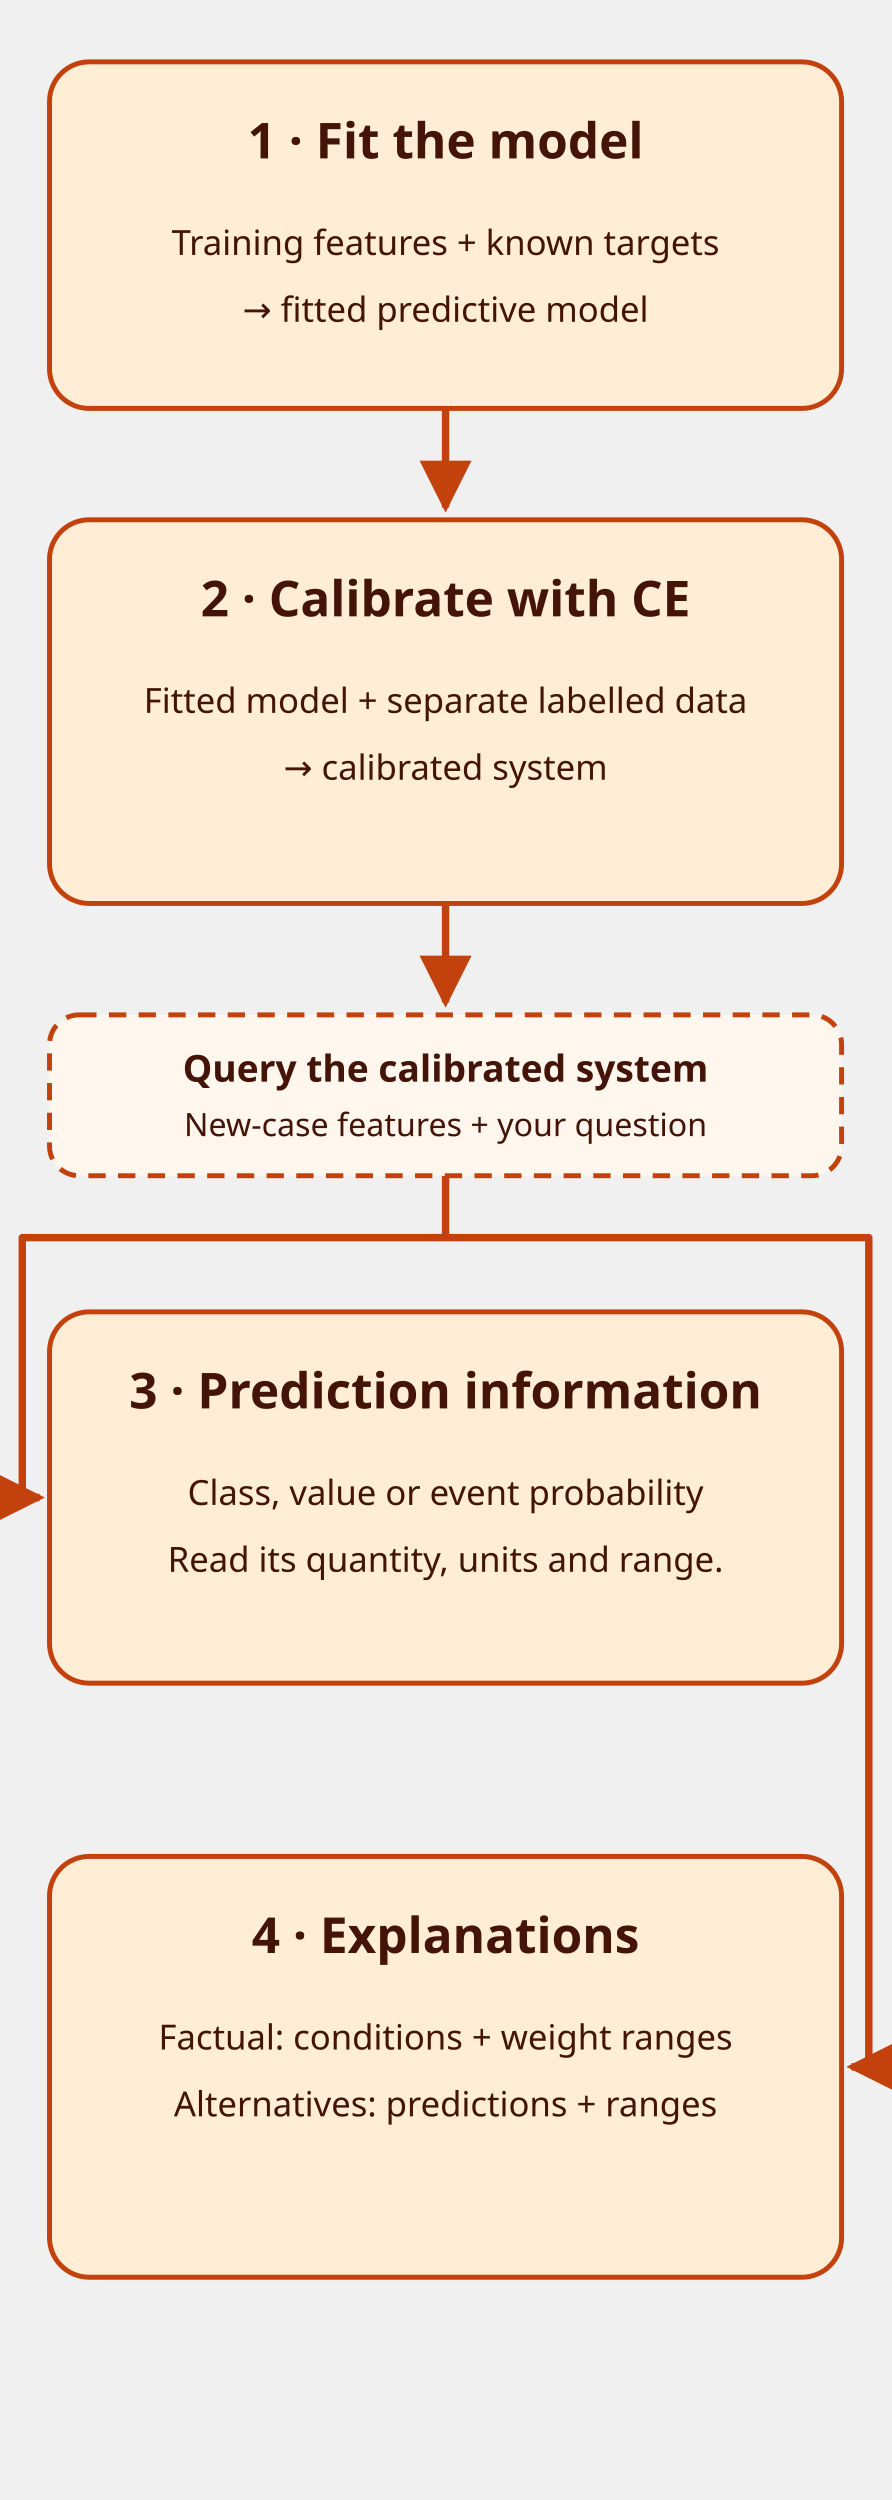
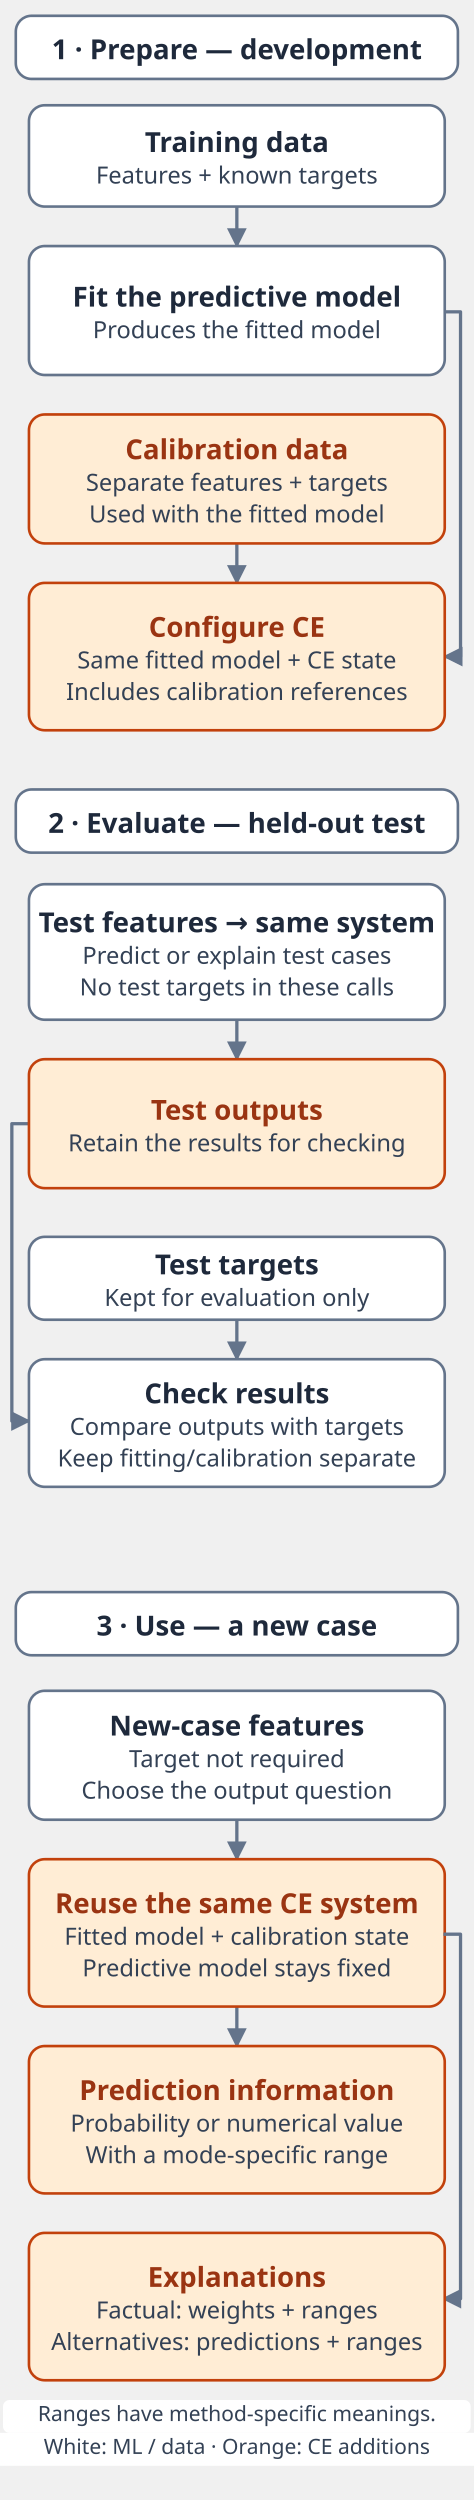
- <svg xmlns="http://www.w3.org/2000/svg" viewBox="0 0 360 1010" role="img" aria-labelledby="title desc">
+ <svg xmlns="http://www.w3.org/2000/svg" viewBox="0 0 360 1900" role="img" aria-labelledby="title desc">
  <defs>
-     <marker id="arrow" viewBox="0 0 10 10" refX="9" refY="5" markerWidth="7" markerHeight="7" orient="auto">
-       <path d="M0 0L10 5L0 10Z" fill="#c2410c" />
+     <marker id="arrow" viewBox="0 0 10 10" refX="9" refY="5" markerWidth="6" markerHeight="6" orient="auto">
+       <path d="M0 0L10 5L0 10Z" fill="#64748b" />
    </marker>
  </defs>
-   <path d="M180 165V205" fill="none" stroke="#c2410c" stroke-width="3" stroke-linejoin="round" marker-end="url(#arrow)" />
-   <path d="M180 365V405" fill="none" stroke="#c2410c" stroke-width="3" stroke-linejoin="round" marker-end="url(#arrow)" />
-   <path d="M180 475V500H9V605H16" fill="none" stroke="#c2410c" stroke-width="3" stroke-linejoin="round" marker-end="url(#arrow)" />
-   <path d="M180 500H351V835H344" fill="none" stroke="#c2410c" stroke-width="3" stroke-linejoin="round" marker-end="url(#arrow)" />
-   <rect x="20" y="25" width="320" height="140" rx="16" fill="#ffedd5" stroke="#c2410c" stroke-width="2" />
-   <text x="180.0" y="64" text-anchor="middle" font-family="sans-serif" font-size="20" font-weight="bold" fill="#431407">1 · Fit the model</text>
-   <text x="180.0" y="103" text-anchor="middle" font-family="sans-serif" font-size="14" font-weight="normal" fill="#431407">Training features + known targets</text>
-   <text x="180.0" y="130" text-anchor="middle" font-family="sans-serif" font-size="14" font-weight="normal" fill="#431407">→ fitted predictive model</text>
-   <rect x="20" y="210" width="320" height="155" rx="16" fill="#ffedd5" stroke="#c2410c" stroke-width="2" />
-   <text x="180.0" y="249" text-anchor="middle" font-family="sans-serif" font-size="20" font-weight="bold" fill="#431407">2 · Calibrate with CE</text>
-   <text x="180.0" y="288" text-anchor="middle" font-family="sans-serif" font-size="14" font-weight="normal" fill="#431407">Fitted model + separate labelled data</text>
-   <text x="180.0" y="315" text-anchor="middle" font-family="sans-serif" font-size="14" font-weight="normal" fill="#431407">→ calibrated system</text>
-   <rect x="20" y="530" width="320" height="150" rx="16" fill="#ffedd5" stroke="#c2410c" stroke-width="2" />
-   <text x="180.0" y="569" text-anchor="middle" font-family="sans-serif" font-size="20" font-weight="bold" fill="#431407">3 · Prediction information</text>
-   <text x="180.0" y="608" text-anchor="middle" font-family="sans-serif" font-size="14" font-weight="normal" fill="#431407">Class, value or event probability</text>
-   <text x="180.0" y="635" text-anchor="middle" font-family="sans-serif" font-size="14" font-weight="normal" fill="#431407">Read its quantity, units and range.</text>
-   <rect x="20" y="750" width="320" height="170" rx="16" fill="#ffedd5" stroke="#c2410c" stroke-width="2" />
-   <text x="180.0" y="789" text-anchor="middle" font-family="sans-serif" font-size="20" font-weight="bold" fill="#431407">4 · Explanations</text>
-   <text x="180.0" y="828" text-anchor="middle" font-family="sans-serif" font-size="14" font-weight="normal" fill="#431407">Factual: conditions + weight ranges</text>
-   <text x="180.0" y="855" text-anchor="middle" font-family="sans-serif" font-size="14" font-weight="normal" fill="#431407">Alternatives: predictions + ranges</text>
-   <rect x="20" y="410" width="320" height="65" rx="12" fill="#fff7ed" stroke="#c2410c" stroke-width="2" stroke-dasharray="7 5" />
-   <text x="180.0" y="437" text-anchor="middle" font-family="sans-serif" font-size="15" font-weight="bold" fill="#431407">Query the calibrated system</text>
-   <text x="180.0" y="459" text-anchor="middle" font-family="sans-serif" font-size="13" font-weight="normal" fill="#431407">New-case features + your question</text>
+   <g class="node">
+     <rect x="12" y="12" width="336" height="48" rx="12" fill="#ffffff" stroke="#64748b" stroke-width="2" />
+     <text x="180.0" y="45.0" text-anchor="middle" font-family="sans-serif" font-size="21" font-weight="700" fill="#1e293b">1 · Prepare — development</text>
+   </g>
+   <path d="M180 157V187" fill="none" stroke="#64748b" stroke-width="2.5" stroke-linejoin="round" marker-end="url(#arrow)" />
+   <path d="M180 413V443" fill="none" stroke="#64748b" stroke-width="2.5" stroke-linejoin="round" marker-end="url(#arrow)" />
+   <path d="M180 775V805" fill="none" stroke="#64748b" stroke-width="2.5" stroke-linejoin="round" marker-end="url(#arrow)" />
+   <path d="M180 1383V1413" fill="none" stroke="#64748b" stroke-width="2.5" stroke-linejoin="round" marker-end="url(#arrow)" />
+   <path d="M180 1525V1555" fill="none" stroke="#64748b" stroke-width="2.5" stroke-linejoin="round" marker-end="url(#arrow)" />
+   <path d="M338 237H350V499H338" fill="none" stroke="#64748b" stroke-width="2.5" stroke-linejoin="round" marker-end="url(#arrow)" />
+   <path d="M22 854H9V1080H22" fill="none" stroke="#64748b" stroke-width="2.5" stroke-linejoin="round" marker-end="url(#arrow)" />
+   <g class="node">
+     <rect x="22" y="80" width="316" height="77" rx="12" fill="#ffffff" stroke="#64748b" stroke-width="2" />
+     <text x="180.0" y="115.5" text-anchor="middle" font-family="sans-serif" font-size="21" font-weight="700" fill="#1e293b">Training data</text>
+     <text x="180.0" y="139.5" text-anchor="middle" font-family="sans-serif" font-size="18" font-weight="400" fill="#334155">Features + known targets</text>
+   </g>
+   <g class="node">
+     <rect x="22" y="187" width="316" height="98" rx="12" fill="#ffffff" stroke="#64748b" stroke-width="2" />
+     <text x="180.0" y="233.0" text-anchor="middle" font-family="sans-serif" font-size="21" font-weight="700" fill="#1e293b">Fit the predictive model</text>
+     <text x="180.0" y="257.0" text-anchor="middle" font-family="sans-serif" font-size="18" font-weight="400" fill="#334155">Produces the fitted model</text>
+   </g>
+   <g class="node">
+     <rect x="22" y="315" width="316" height="98" rx="12" fill="#ffedd5" stroke="#c2410c" stroke-width="2" />
+     <text x="180.0" y="349.0" text-anchor="middle" font-family="sans-serif" font-size="21" font-weight="700" fill="#9a3412">Calibration data</text>
+     <text x="180.0" y="373.0" text-anchor="middle" font-family="sans-serif" font-size="18" font-weight="400" fill="#334155">Separate features + targets</text>
+     <text x="180.0" y="397.0" text-anchor="middle" font-family="sans-serif" font-size="18" font-weight="400" fill="#334155">Used with the fitted model</text>
+   </g>
+   <g class="node">
+     <rect x="22" y="443" width="316" height="112" rx="12" fill="#ffedd5" stroke="#c2410c" stroke-width="2" />
+     <text x="180.0" y="484.0" text-anchor="middle" font-family="sans-serif" font-size="21" font-weight="700" fill="#9a3412">Configure CE</text>
+     <text x="180.0" y="508.0" text-anchor="middle" font-family="sans-serif" font-size="18" font-weight="400" fill="#334155">Same fitted model + CE state</text>
+     <text x="180.0" y="532.0" text-anchor="middle" font-family="sans-serif" font-size="18" font-weight="400" fill="#334155">Includes calibration references</text>
+   </g>
+   <g class="node">
+     <rect x="12" y="600" width="336" height="48" rx="12" fill="#ffffff" stroke="#64748b" stroke-width="2" />
+     <text x="180.0" y="633.0" text-anchor="middle" font-family="sans-serif" font-size="21" font-weight="700" fill="#1e293b">2 · Evaluate — held-out test</text>
+   </g>
+   <g class="node">
+     <rect x="22" y="672" width="316" height="103" rx="12" fill="#ffffff" stroke="#64748b" stroke-width="2" />
+     <text x="180.0" y="708.5" text-anchor="middle" font-family="sans-serif" font-size="21" font-weight="700" fill="#1e293b">Test features → same system</text>
+     <text x="180.0" y="732.5" text-anchor="middle" font-family="sans-serif" font-size="18" font-weight="400" fill="#334155">Predict or explain test cases</text>
+     <text x="180.0" y="756.5" text-anchor="middle" font-family="sans-serif" font-size="18" font-weight="400" fill="#334155">No test targets in these calls</text>
+   </g>
+   <g class="node">
+     <rect x="22" y="805" width="316" height="98" rx="12" fill="#ffedd5" stroke="#c2410c" stroke-width="2" />
+     <text x="180.0" y="851.0" text-anchor="middle" font-family="sans-serif" font-size="21" font-weight="700" fill="#9a3412">Test outputs</text>
+     <text x="180.0" y="875.0" text-anchor="middle" font-family="sans-serif" font-size="18" font-weight="400" fill="#334155">Retain the results for checking</text>
+   </g>
+   <g class="node">
+     <rect x="22" y="940" width="316" height="63" rx="12" fill="#ffffff" stroke="#64748b" stroke-width="2" />
+     <text x="180.0" y="968.5" text-anchor="middle" font-family="sans-serif" font-size="21" font-weight="700" fill="#1e293b">Test targets</text>
+     <text x="180.0" y="992.5" text-anchor="middle" font-family="sans-serif" font-size="18" font-weight="400" fill="#334155">Kept for evaluation only</text>
+   </g>
+   <path d="M180 1003V1033" fill="none" stroke="#64748b" stroke-width="2.5" stroke-linejoin="round" marker-end="url(#arrow)" />
+   <g class="node">
+     <rect x="22" y="1033" width="316" height="97" rx="12" fill="#ffffff" stroke="#64748b" stroke-width="2" />
+     <text x="180.0" y="1066.5" text-anchor="middle" font-family="sans-serif" font-size="21" font-weight="700" fill="#1e293b">Check results</text>
+     <text x="180.0" y="1090.5" text-anchor="middle" font-family="sans-serif" font-size="18" font-weight="400" fill="#334155">Compare outputs with targets</text>
+     <text x="180.0" y="1114.5" text-anchor="middle" font-family="sans-serif" font-size="18" font-weight="400" fill="#334155">Keep fitting/calibration separate</text>
+   </g>
+   <g class="node">
+     <rect x="12" y="1210" width="336" height="48" rx="12" fill="#ffffff" stroke="#64748b" stroke-width="2" />
+     <text x="180.0" y="1243.0" text-anchor="middle" font-family="sans-serif" font-size="21" font-weight="700" fill="#1e293b">3 · Use — a new case</text>
+   </g>
+   <g class="node">
+     <rect x="22" y="1285" width="316" height="98" rx="12" fill="#ffffff" stroke="#64748b" stroke-width="2" />
+     <text x="180.0" y="1319.0" text-anchor="middle" font-family="sans-serif" font-size="21" font-weight="700" fill="#1e293b">New-case features</text>
+     <text x="180.0" y="1343.0" text-anchor="middle" font-family="sans-serif" font-size="18" font-weight="400" fill="#334155">Target not required</text>
+     <text x="180.0" y="1367.0" text-anchor="middle" font-family="sans-serif" font-size="18" font-weight="400" fill="#334155">Choose the output question</text>
+   </g>
+   <g class="node">
+     <rect x="22" y="1413" width="316" height="112" rx="12" fill="#ffedd5" stroke="#c2410c" stroke-width="2" />
+     <text x="180.0" y="1454.0" text-anchor="middle" font-family="sans-serif" font-size="21" font-weight="700" fill="#9a3412">Reuse the same CE system</text>
+     <text x="180.0" y="1478.0" text-anchor="middle" font-family="sans-serif" font-size="18" font-weight="400" fill="#334155">Fitted model + calibration state</text>
+     <text x="180.0" y="1502.0" text-anchor="middle" font-family="sans-serif" font-size="18" font-weight="400" fill="#334155">Predictive model stays fixed</text>
+   </g>
+   <g class="node">
+     <rect x="22" y="1555" width="316" height="112" rx="12" fill="#ffedd5" stroke="#c2410c" stroke-width="2" />
+     <text x="180.0" y="1596.0" text-anchor="middle" font-family="sans-serif" font-size="21" font-weight="700" fill="#9a3412">Prediction information</text>
+     <text x="180.0" y="1620.0" text-anchor="middle" font-family="sans-serif" font-size="18" font-weight="400" fill="#334155">Probability or numerical value</text>
+     <text x="180.0" y="1644.0" text-anchor="middle" font-family="sans-serif" font-size="18" font-weight="400" fill="#334155">With a mode-specific range</text>
+   </g>
+   <path d="M337 1470H350V1747H337" fill="none" stroke="#64748b" stroke-width="2.5" stroke-linejoin="round" marker-end="url(#arrow)" />
+   <g class="node">
+     <rect x="22" y="1697" width="316" height="112" rx="12" fill="#ffedd5" stroke="#c2410c" stroke-width="2" />
+     <text x="180.0" y="1738.0" text-anchor="middle" font-family="sans-serif" font-size="21" font-weight="700" fill="#9a3412">Explanations</text>
+     <text x="180.0" y="1762.0" text-anchor="middle" font-family="sans-serif" font-size="18" font-weight="400" fill="#334155">Factual: weights + ranges</text>
+     <text x="180.0" y="1786.0" text-anchor="middle" font-family="sans-serif" font-size="18" font-weight="400" fill="#334155">Alternatives: predictions + ranges</text>
+   </g>
+   <rect x="2.28" y="1824" width="355.44" height="25" rx="5" fill="#ffffff" />
+   <text x="180" y="1840" text-anchor="middle" font-family="sans-serif" font-size="16" font-weight="400" fill="#334155">Ranges have method-specific meanings.</text>
+   <rect x="-6.84" y="1849" width="373.68" height="25" rx="5" fill="#ffffff" />
+   <text x="180" y="1865" text-anchor="middle" font-family="sans-serif" font-size="16" font-weight="400" fill="#334155">White: ML / data · Orange: CE additions</text>
</svg>
